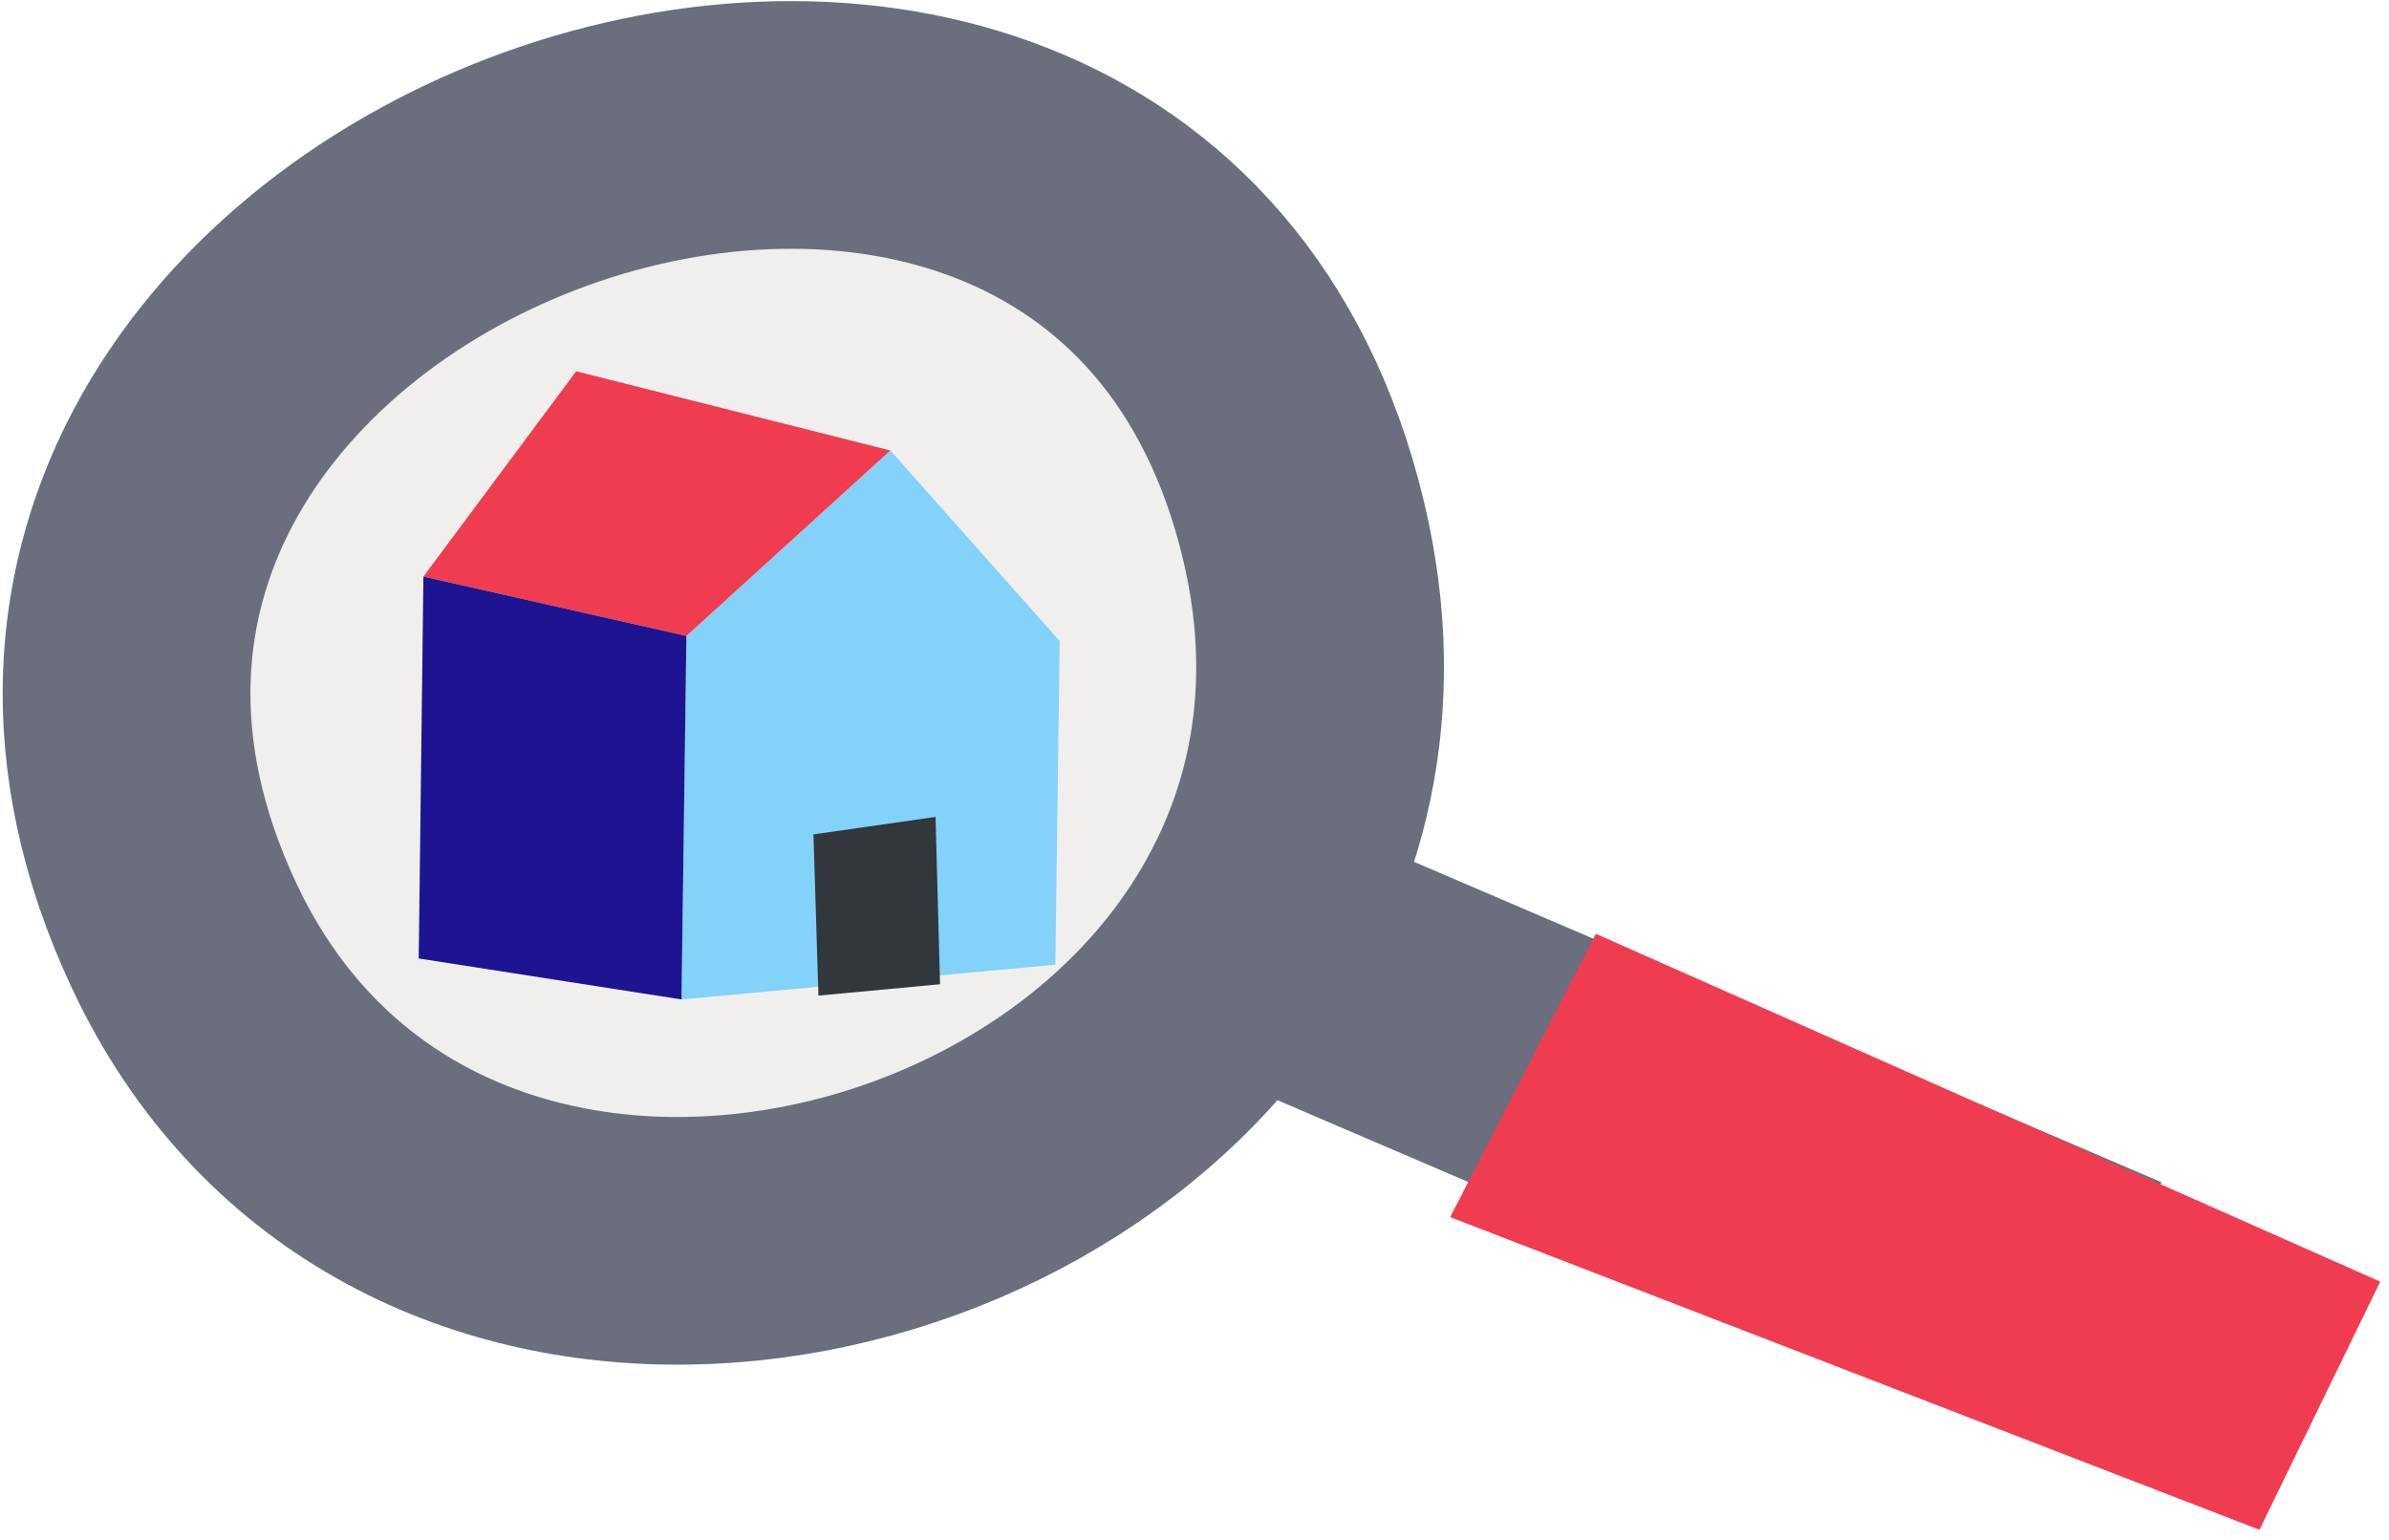
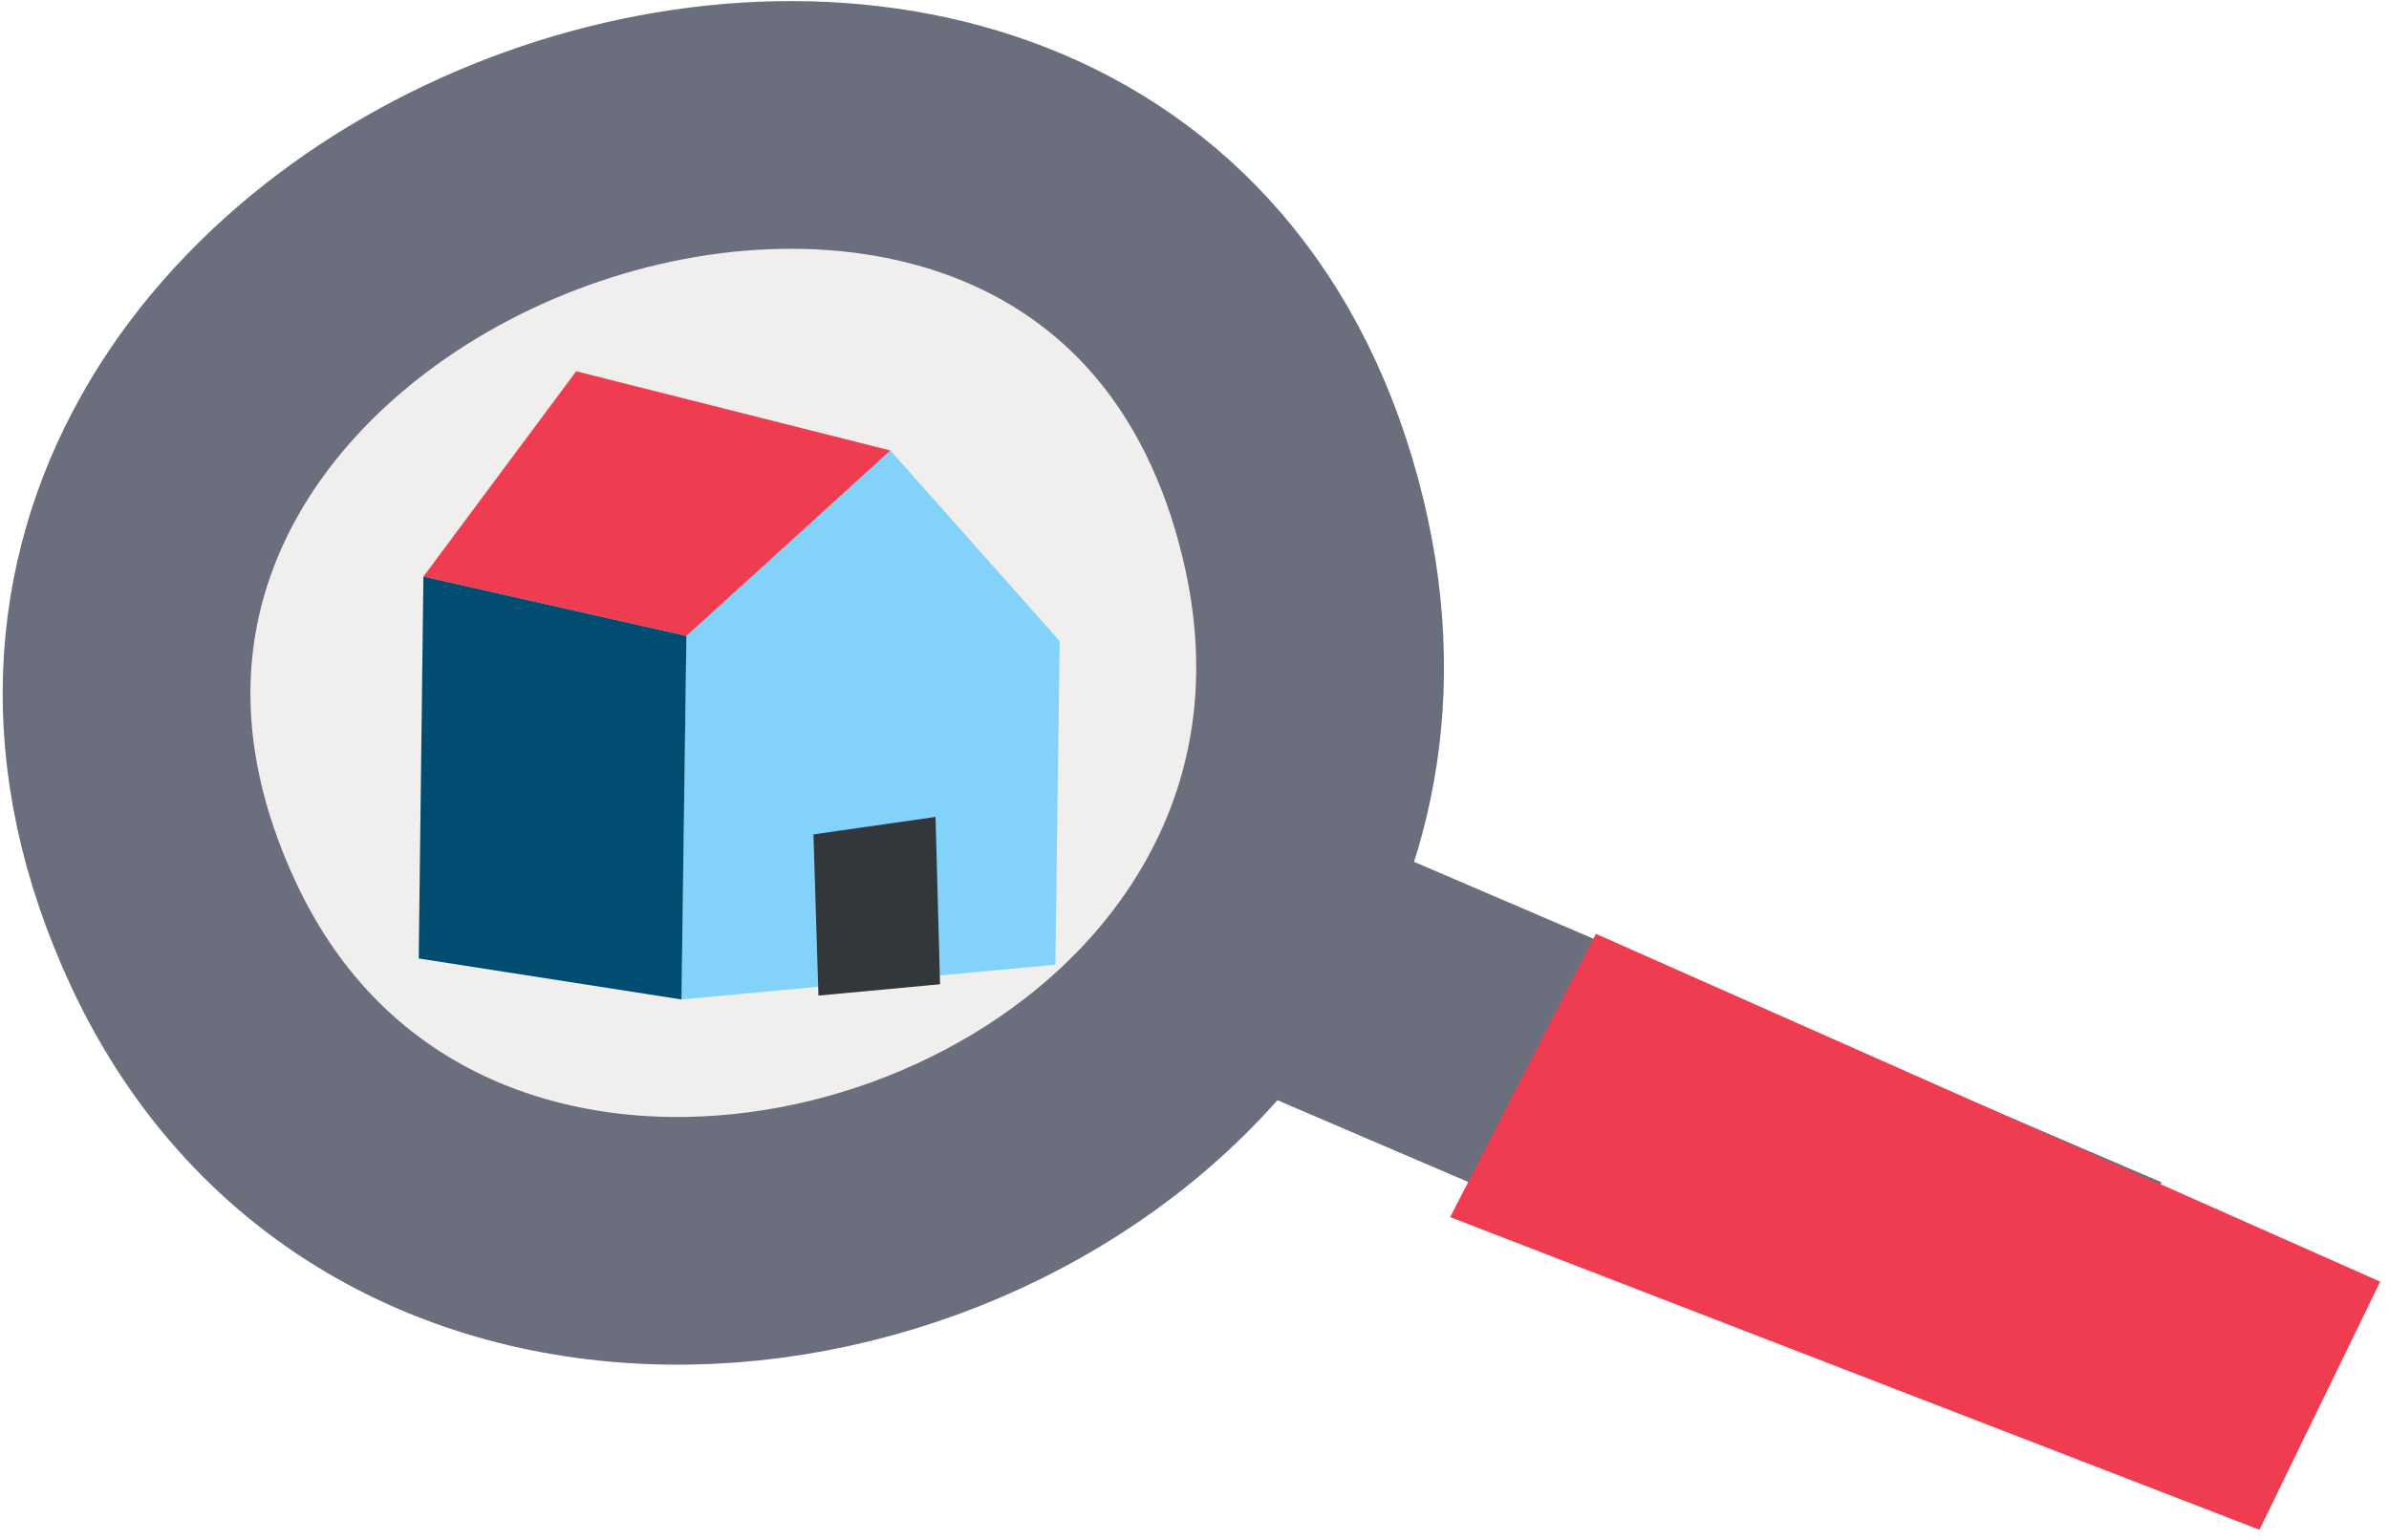
<svg xmlns="http://www.w3.org/2000/svg" width="135px" height="87px" viewBox="0 0 135 87" version="1.1">
  <g id="Market" stroke="none" stroke-width="1" fill="none" fill-rule="evenodd">
    <g id="market-home" transform="translate(-661, -1630)" fill-rule="nonzero">
      <g id="Group-3" transform="translate(80, 1549)">
        <g id="Group-2" transform="translate(494, 88)">
          <g id="Empty-State-07" transform="translate(94, 0)">
            <g id="Group">
              <path d="M61.89,48.131 C66.762,41.437 69.018,32.826 66.654,22.963 C56.125,-20.974 -15.736,4.797 3.363,45.802 C14.841,70.443 48.459,66.601 61.89,48.131 Z" id="Path" stroke="#6A6E7D" stroke-width="14" fill="#F0EFED" />
              <line x1="64.258" y1="46.399" x2="112.104" y2="66.915" id="Path" stroke="#6A6E7D" stroke-width="15.425" fill="#F0EFED" />
              <polygon id="Path" fill="#F03C50" points="120.679 79.47 74.947 61.797 83.184 45.784 127.503 65.445" />
            </g>
            <g id="Group" transform="translate(16.65041, 13.50649)">
              <polygon id="Path" fill="#82D2FA" points="26.663 4.957 15.135 15.439 14.857 35.987 35.985 34.02 36.231 15.731" />
              <polygon id="Path" fill="#F03C50" points="15.137 15.439 26.663 4.957 8.91 0.479 0.276 12.084" />
-               <polygon id="Path" fill="#1E1491" points="0.276 12.084 15.137 15.439 14.859 35.987 0.011 33.671" />
+               <polygon id="Path" fill="#004D71" points="0.276 12.084 15.137 15.439 14.859 35.987 0.011 33.671" />
              <polygon id="Path" stroke="#32373C" fill="#32373C" points="23.082 35.222 22.831 27.089 28.731 26.244 28.958 34.674" />
            </g>
          </g>
        </g>
      </g>
    </g>
  </g>
</svg>
